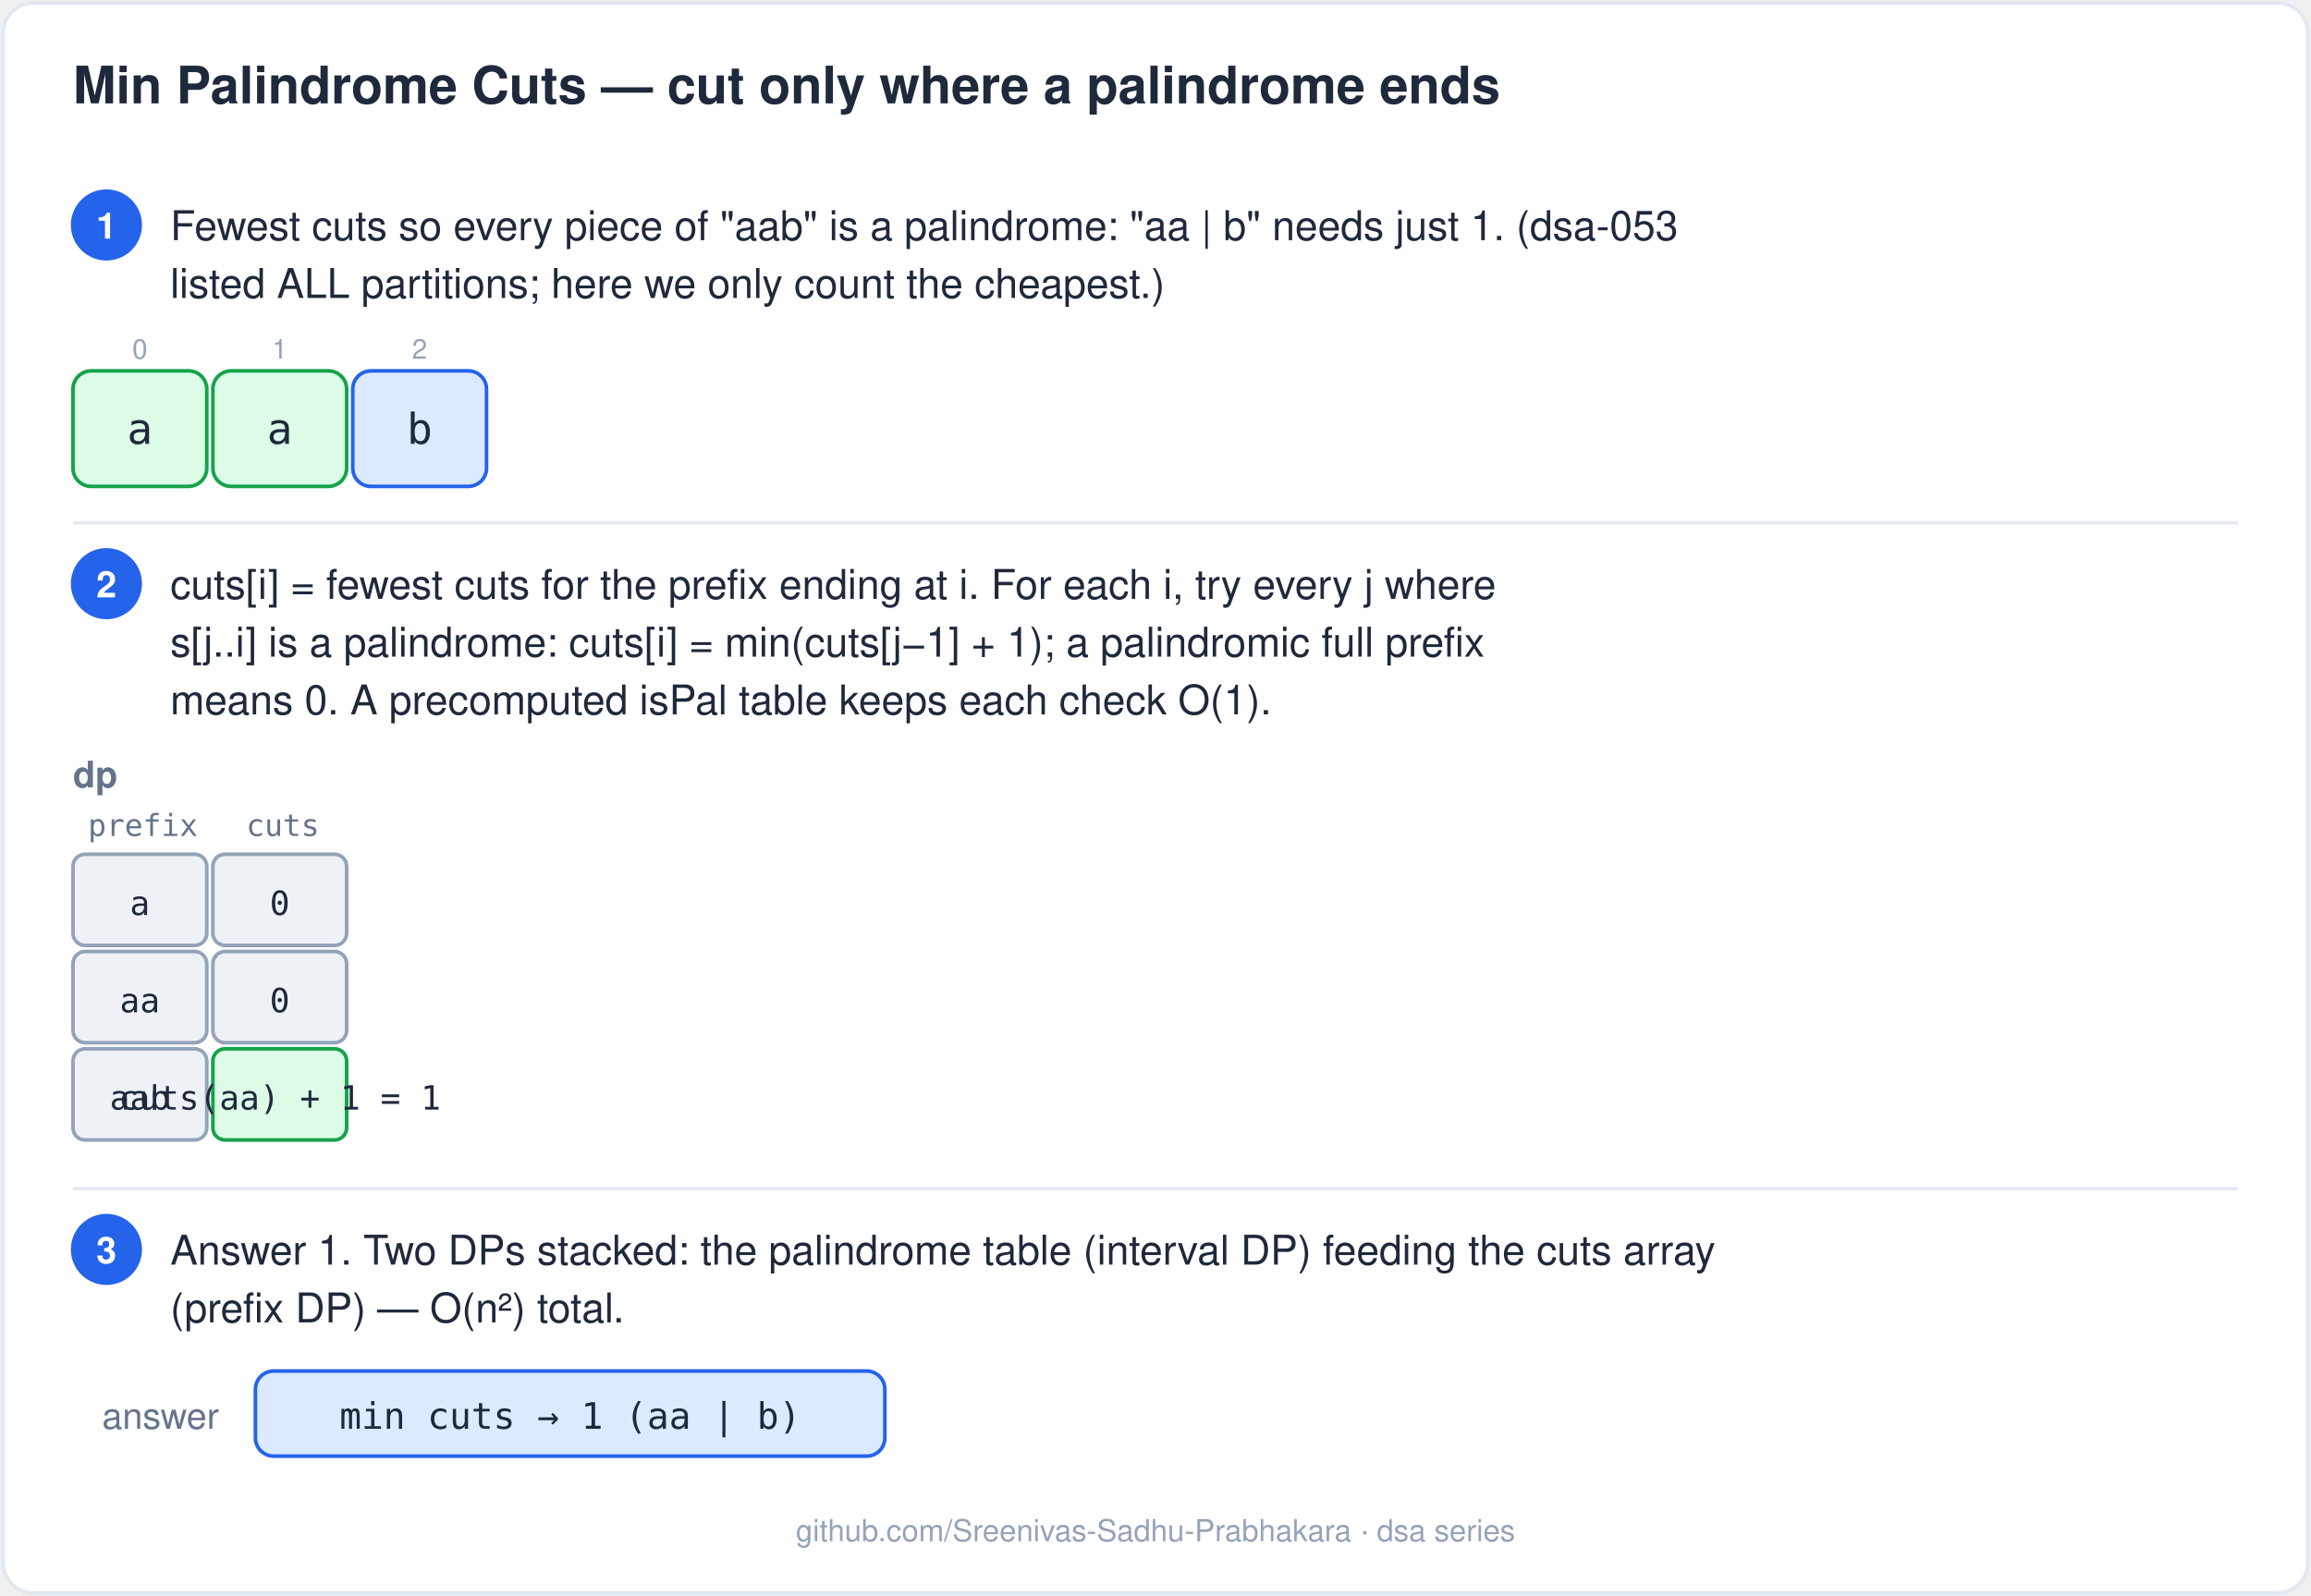
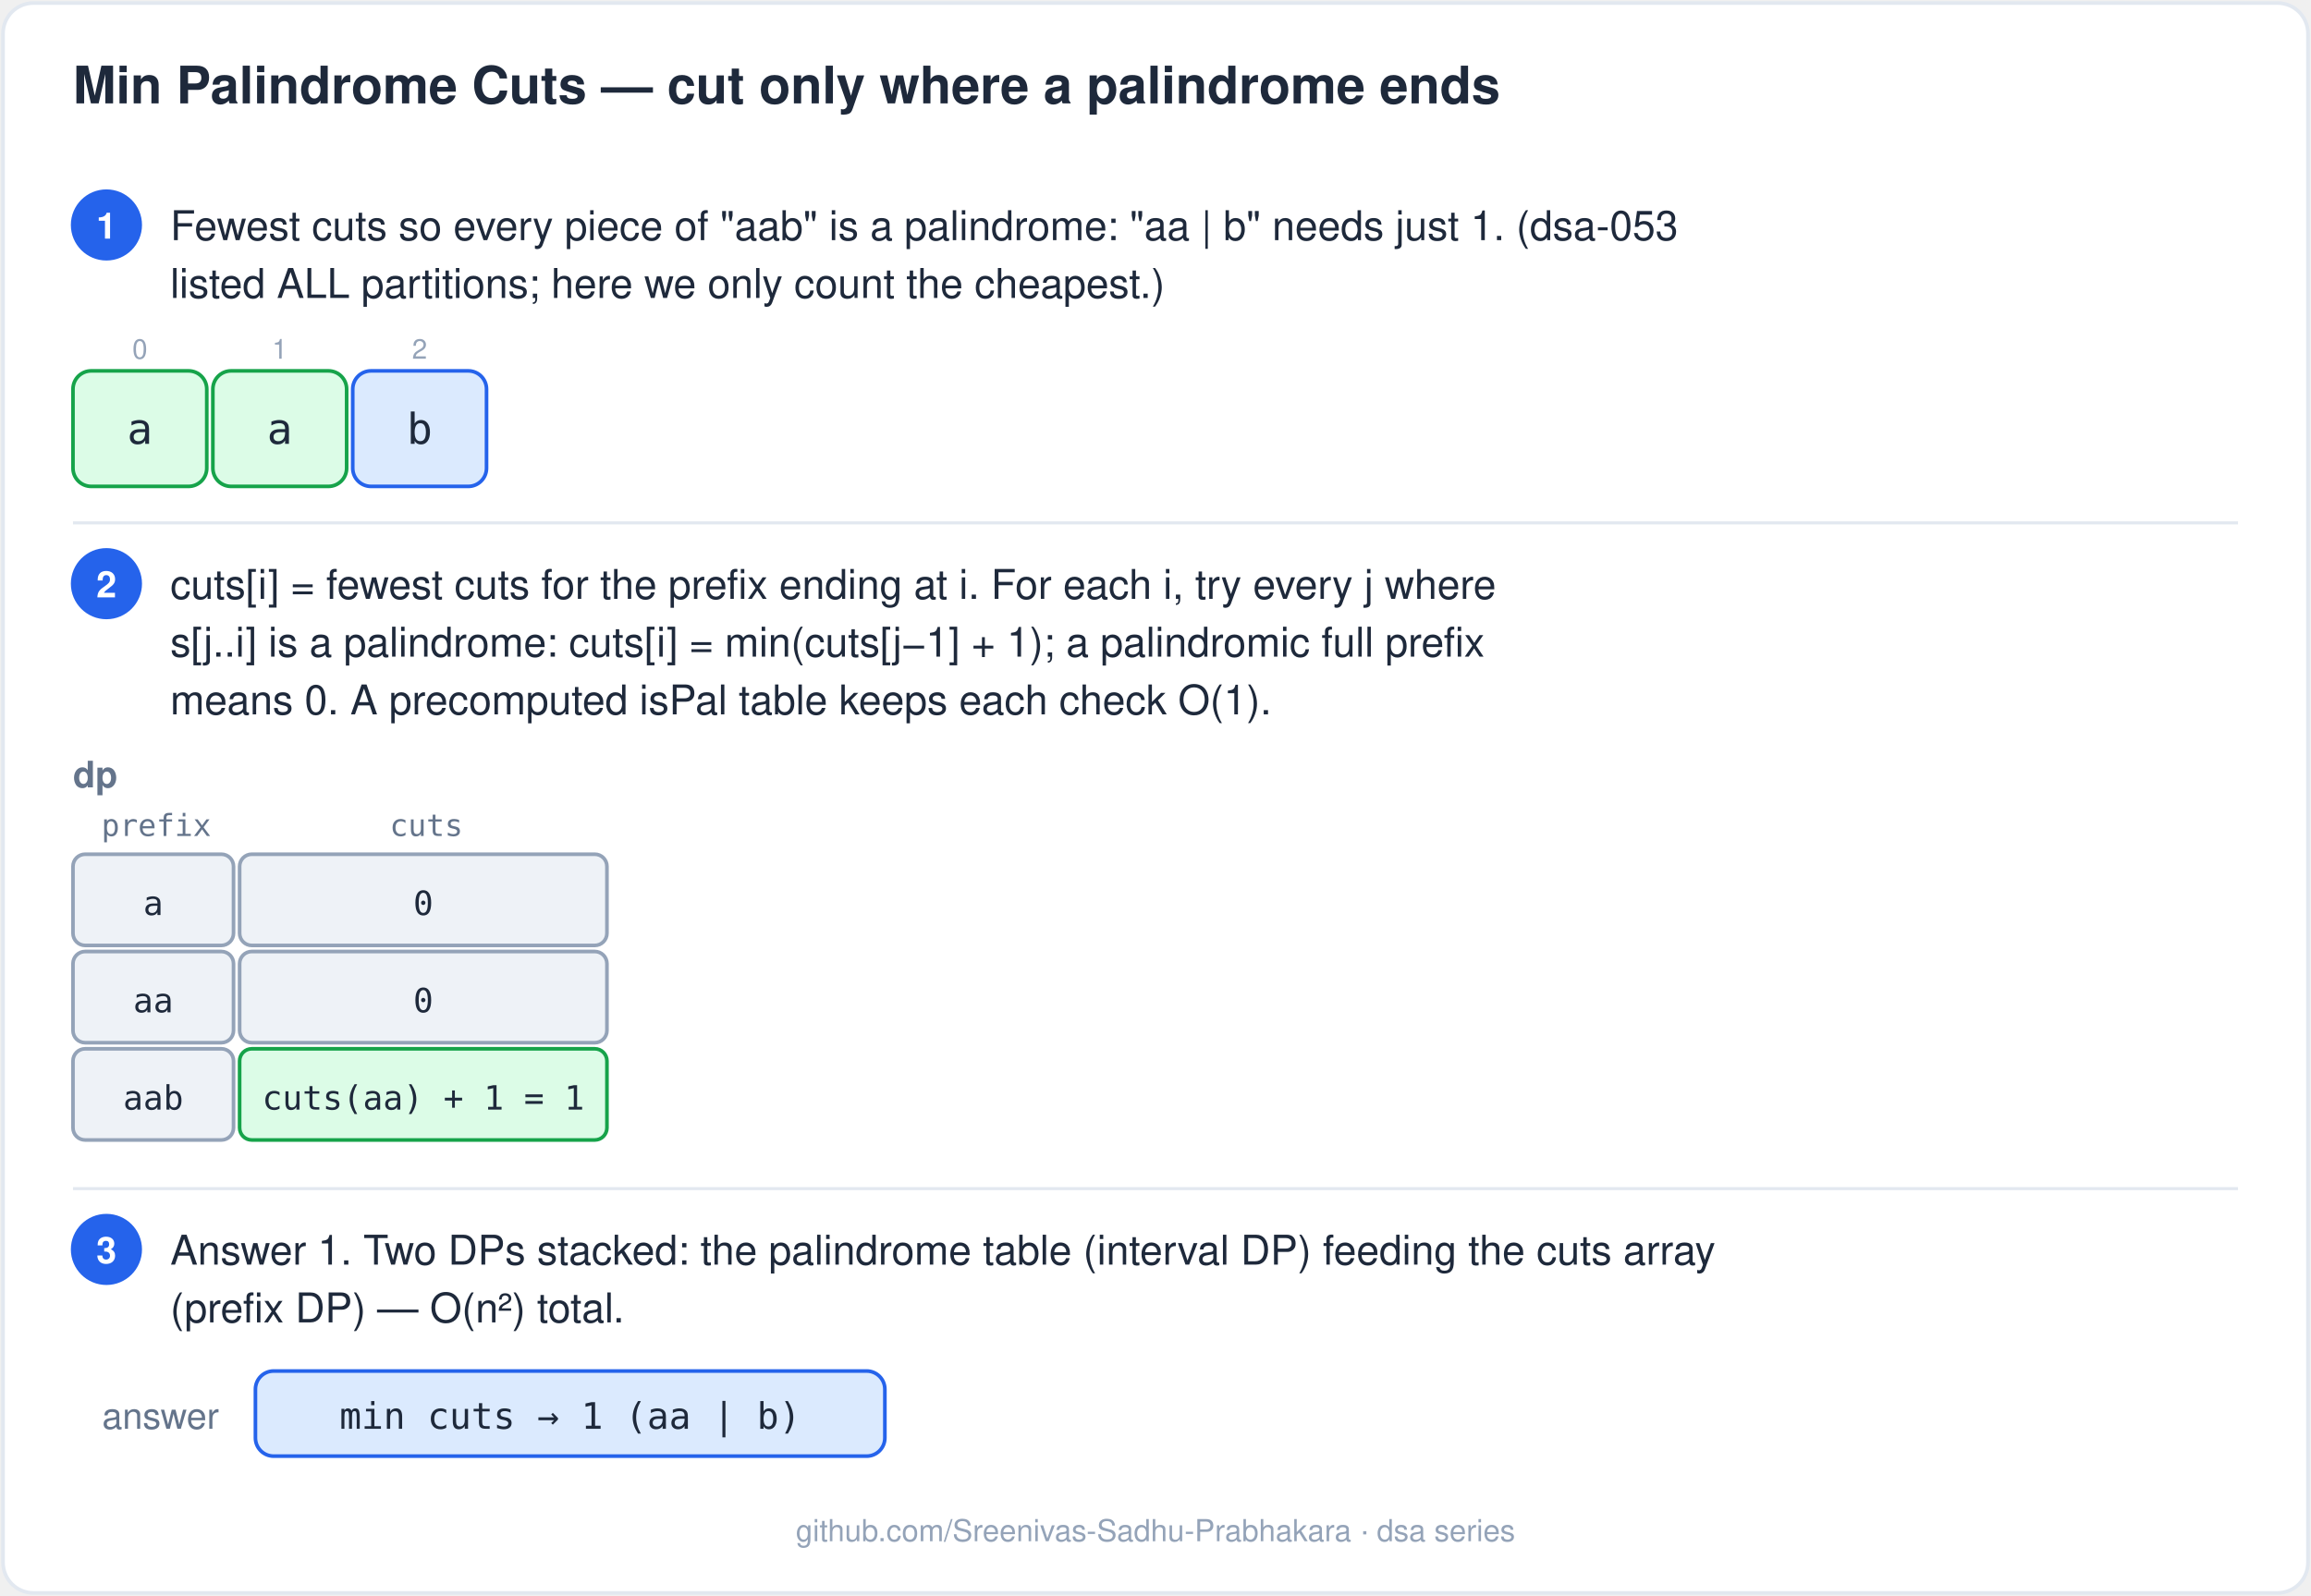
<svg xmlns="http://www.w3.org/2000/svg" width="760" height="525" viewBox="0 0 760 525" role="img" aria-label="Step-by-step visual walkthrough">
  <defs>
    <marker id="arr" markerWidth="8" markerHeight="8" refX="6" refY="3" orient="auto">
      <path d="M0,0 L7,3 L0,6 z" fill="context-stroke" />
    </marker>
  </defs>
  <rect x="1.0" y="1.0" width="758.0" height="523.0" rx="10" fill="#ffffff" stroke="#e2e8f0" stroke-width="1.2" />
  <text x="24.0" y="34.0" font-family="-apple-system,Segoe UI,Helvetica,Arial,sans-serif" font-size="17" fill="#1e293b" text-anchor="start" font-weight="600">Min Palindrome Cuts — cut only where a palindrome ends</text>
  <circle cx="35.0" cy="74.0" r="11" fill="#2563eb" stroke="#2563eb" stroke-width="1.4" />
  <text x="35.0" y="78.5" font-family="-apple-system,Segoe UI,Helvetica,Arial,sans-serif" font-size="12" fill="#ffffff" text-anchor="middle" font-weight="600">1</text>
  <text x="56.0" y="79.0" font-family="-apple-system,Segoe UI,Helvetica,Arial,sans-serif" font-size="13.5" fill="#1e293b" text-anchor="start">Fewest cuts so every piece of "aab" is a palindrome: "aa | b" needs just 1. (dsa-053</text>
  <text x="56.0" y="98.0" font-family="-apple-system,Segoe UI,Helvetica,Arial,sans-serif" font-size="13.5" fill="#1e293b" text-anchor="start">listed ALL partitions; here we only count the cheapest.)</text>
  <rect x="24.0" y="122.0" width="44.0" height="38.0" rx="6" fill="#dcfce7" stroke="#16a34a" stroke-width="1.2" />
  <text x="46.0" y="146.0" font-family="ui-monospace,Menlo,monospace" font-size="14" fill="#1e293b" text-anchor="middle">a</text>
  <text x="46.0" y="118.0" font-family="-apple-system,Segoe UI,Helvetica,Arial,sans-serif" font-size="9" fill="#94a3b8" text-anchor="middle">0</text>
  <rect x="70.0" y="122.0" width="44.0" height="38.0" rx="6" fill="#dcfce7" stroke="#16a34a" stroke-width="1.2" />
  <text x="92.0" y="146.0" font-family="ui-monospace,Menlo,monospace" font-size="14" fill="#1e293b" text-anchor="middle">a</text>
  <text x="92.0" y="118.0" font-family="-apple-system,Segoe UI,Helvetica,Arial,sans-serif" font-size="9" fill="#94a3b8" text-anchor="middle">1</text>
  <rect x="116.0" y="122.0" width="44.0" height="38.0" rx="6" fill="#dbeafe" stroke="#2563eb" stroke-width="1.2" />
  <text x="138.0" y="146.0" font-family="ui-monospace,Menlo,monospace" font-size="14" fill="#1e293b" text-anchor="middle">b</text>
  <text x="138.0" y="118.0" font-family="-apple-system,Segoe UI,Helvetica,Arial,sans-serif" font-size="9" fill="#94a3b8" text-anchor="middle">2</text>
  <line x1="24.0" y1="172.0" x2="736.0" y2="172.0" stroke="#e2e8f0" stroke-width="1" />
  <circle cx="35.0" cy="192.0" r="11" fill="#2563eb" stroke="#2563eb" stroke-width="1.4" />
  <text x="35.0" y="196.5" font-family="-apple-system,Segoe UI,Helvetica,Arial,sans-serif" font-size="12" fill="#ffffff" text-anchor="middle" font-weight="600">2</text>
  <text x="56.0" y="197.0" font-family="-apple-system,Segoe UI,Helvetica,Arial,sans-serif" font-size="13.5" fill="#1e293b" text-anchor="start">cuts[i] = fewest cuts for the prefix ending at i. For each i, try every j where</text>
  <text x="56.0" y="216.0" font-family="-apple-system,Segoe UI,Helvetica,Arial,sans-serif" font-size="13.5" fill="#1e293b" text-anchor="start">s[j..i] is a palindrome: cuts[i] = min(cuts[j−1] + 1); a palindromic full prefix</text>
  <text x="56.0" y="235.0" font-family="-apple-system,Segoe UI,Helvetica,Arial,sans-serif" font-size="13.5" fill="#1e293b" text-anchor="start">means 0. A precomputed isPal table keeps each check O(1).</text>
  <text x="24.0" y="259.0" font-family="-apple-system,Segoe UI,Helvetica,Arial,sans-serif" font-size="12" fill="#64748b" text-anchor="start" font-weight="600">dp</text>
-   <text x="47.0" y="275.0" font-family="ui-monospace,Menlo,monospace" font-size="10" fill="#64748b" text-anchor="middle">prefix</text>
-   <text x="93.0" y="275.0" font-family="ui-monospace,Menlo,monospace" font-size="10" fill="#64748b" text-anchor="middle">cuts</text>
-   <rect x="24.0" y="281.0" width="44.0" height="30.0" rx="4" fill="#eef2f7" stroke="#94a3b8" stroke-width="1.2" />
-   <text x="46.0" y="301.0" font-family="ui-monospace,Menlo,monospace" font-size="11" fill="#1e293b" text-anchor="middle">a</text>
-   <rect x="70.0" y="281.0" width="44.0" height="30.0" rx="4" fill="#eef2f7" stroke="#94a3b8" stroke-width="1.2" />
-   <text x="92.0" y="301.0" font-family="ui-monospace,Menlo,monospace" font-size="11" fill="#1e293b" text-anchor="middle">0</text>
-   <rect x="24.0" y="313.0" width="44.0" height="30.0" rx="4" fill="#eef2f7" stroke="#94a3b8" stroke-width="1.2" />
-   <text x="46.0" y="333.0" font-family="ui-monospace,Menlo,monospace" font-size="11" fill="#1e293b" text-anchor="middle">aa</text>
-   <rect x="70.0" y="313.0" width="44.0" height="30.0" rx="4" fill="#eef2f7" stroke="#94a3b8" stroke-width="1.2" />
-   <text x="92.0" y="333.0" font-family="ui-monospace,Menlo,monospace" font-size="11" fill="#1e293b" text-anchor="middle">0</text>
-   <rect x="24.0" y="345.0" width="44.0" height="30.0" rx="4" fill="#eef2f7" stroke="#94a3b8" stroke-width="1.2" />
-   <text x="46.0" y="365.0" font-family="ui-monospace,Menlo,monospace" font-size="11" fill="#1e293b" text-anchor="middle">aab</text>
-   <rect x="70.0" y="345.0" width="44.0" height="30.0" rx="4" fill="#dcfce7" stroke="#16a34a" stroke-width="1.2" />
-   <text x="92.0" y="365.0" font-family="ui-monospace,Menlo,monospace" font-size="11" fill="#1e293b" text-anchor="middle">cuts(aa) + 1 = 1</text>
+   <text x="51.4" y="275.0" font-family="ui-monospace,Menlo,monospace" font-size="10" fill="#64748b" text-anchor="middle">prefix</text>
+   <text x="140.2" y="275.0" font-family="ui-monospace,Menlo,monospace" font-size="10" fill="#64748b" text-anchor="middle">cuts</text>
+   <rect x="24.0" y="281.0" width="52.8" height="30.0" rx="4" fill="#eef2f7" stroke="#94a3b8" stroke-width="1.2" />
+   <text x="50.4" y="301.0" font-family="ui-monospace,Menlo,monospace" font-size="11" fill="#1e293b" text-anchor="middle">a</text>
+   <rect x="78.8" y="281.0" width="120.8" height="30.0" rx="4" fill="#eef2f7" stroke="#94a3b8" stroke-width="1.2" />
+   <text x="139.2" y="301.0" font-family="ui-monospace,Menlo,monospace" font-size="11" fill="#1e293b" text-anchor="middle">0</text>
+   <rect x="24.0" y="313.0" width="52.8" height="30.0" rx="4" fill="#eef2f7" stroke="#94a3b8" stroke-width="1.2" />
+   <text x="50.4" y="333.0" font-family="ui-monospace,Menlo,monospace" font-size="11" fill="#1e293b" text-anchor="middle">aa</text>
+   <rect x="78.8" y="313.0" width="120.8" height="30.0" rx="4" fill="#eef2f7" stroke="#94a3b8" stroke-width="1.2" />
+   <text x="139.2" y="333.0" font-family="ui-monospace,Menlo,monospace" font-size="11" fill="#1e293b" text-anchor="middle">0</text>
+   <rect x="24.0" y="345.0" width="52.8" height="30.0" rx="4" fill="#eef2f7" stroke="#94a3b8" stroke-width="1.2" />
+   <text x="50.4" y="365.0" font-family="ui-monospace,Menlo,monospace" font-size="11" fill="#1e293b" text-anchor="middle">aab</text>
+   <rect x="78.8" y="345.0" width="120.8" height="30.0" rx="4" fill="#dcfce7" stroke="#16a34a" stroke-width="1.2" />
+   <text x="139.2" y="365.0" font-family="ui-monospace,Menlo,monospace" font-size="11" fill="#1e293b" text-anchor="middle">cuts(aa) + 1 = 1</text>
  <line x1="24.0" y1="391.0" x2="736.0" y2="391.0" stroke="#e2e8f0" stroke-width="1" />
  <circle cx="35.0" cy="411.0" r="11" fill="#2563eb" stroke="#2563eb" stroke-width="1.4" />
  <text x="35.0" y="415.5" font-family="-apple-system,Segoe UI,Helvetica,Arial,sans-serif" font-size="12" fill="#ffffff" text-anchor="middle" font-weight="600">3</text>
  <text x="56.0" y="416.0" font-family="-apple-system,Segoe UI,Helvetica,Arial,sans-serif" font-size="13.5" fill="#1e293b" text-anchor="start">Answer 1. Two DPs stacked: the palindrome table (interval DP) feeding the cuts array</text>
  <text x="56.0" y="435.0" font-family="-apple-system,Segoe UI,Helvetica,Arial,sans-serif" font-size="13.5" fill="#1e293b" text-anchor="start">(prefix DP) — O(n²) total.</text>
  <text x="72.0" y="470.0" font-family="-apple-system,Segoe UI,Helvetica,Arial,sans-serif" font-size="12" fill="#64748b" text-anchor="end">answer</text>
  <rect x="84.0" y="451.0" width="207.0" height="28.0" rx="6" fill="#dbeafe" stroke="#2563eb" stroke-width="1.2" />
  <text x="187.5" y="470.0" font-family="ui-monospace,Menlo,monospace" font-size="12" fill="#1e293b" text-anchor="middle">min cuts → 1 (aa | b)</text>
  <text x="380.0" y="507.0" font-family="-apple-system,Segoe UI,Helvetica,Arial,sans-serif" font-size="10" fill="#94a3b8" text-anchor="middle">github.com/Sreenivas-Sadhu-Prabhakara · dsa series</text>
</svg>
